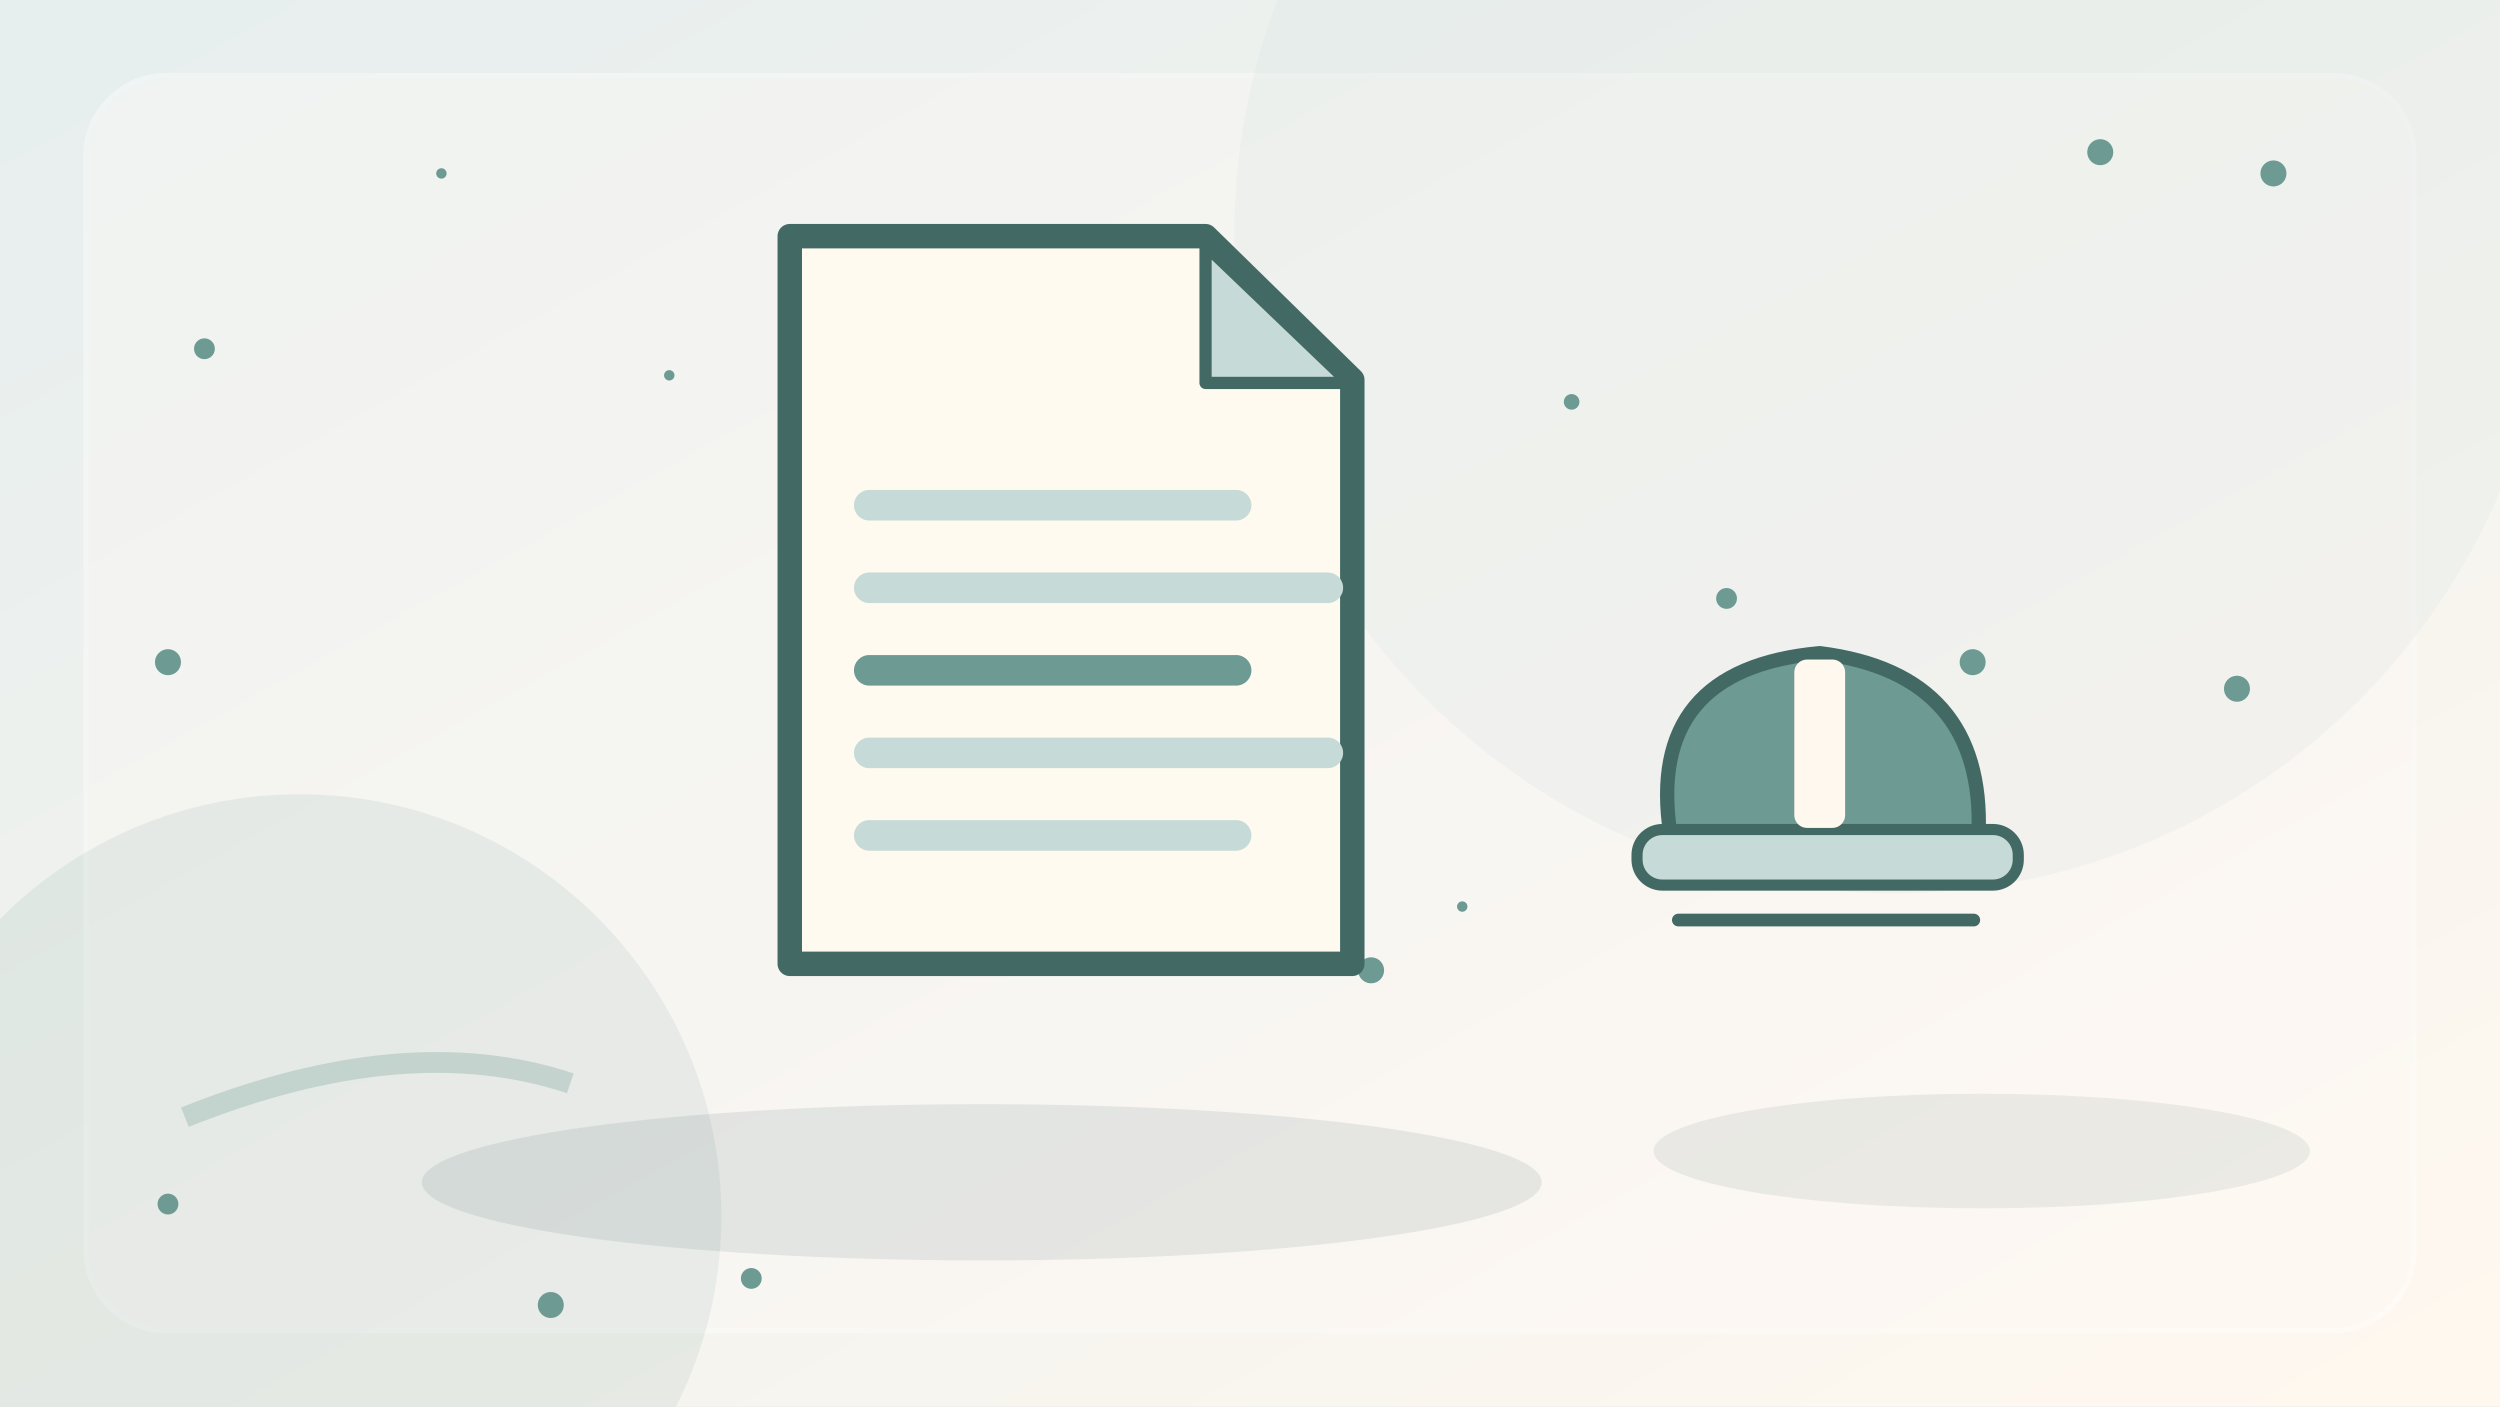
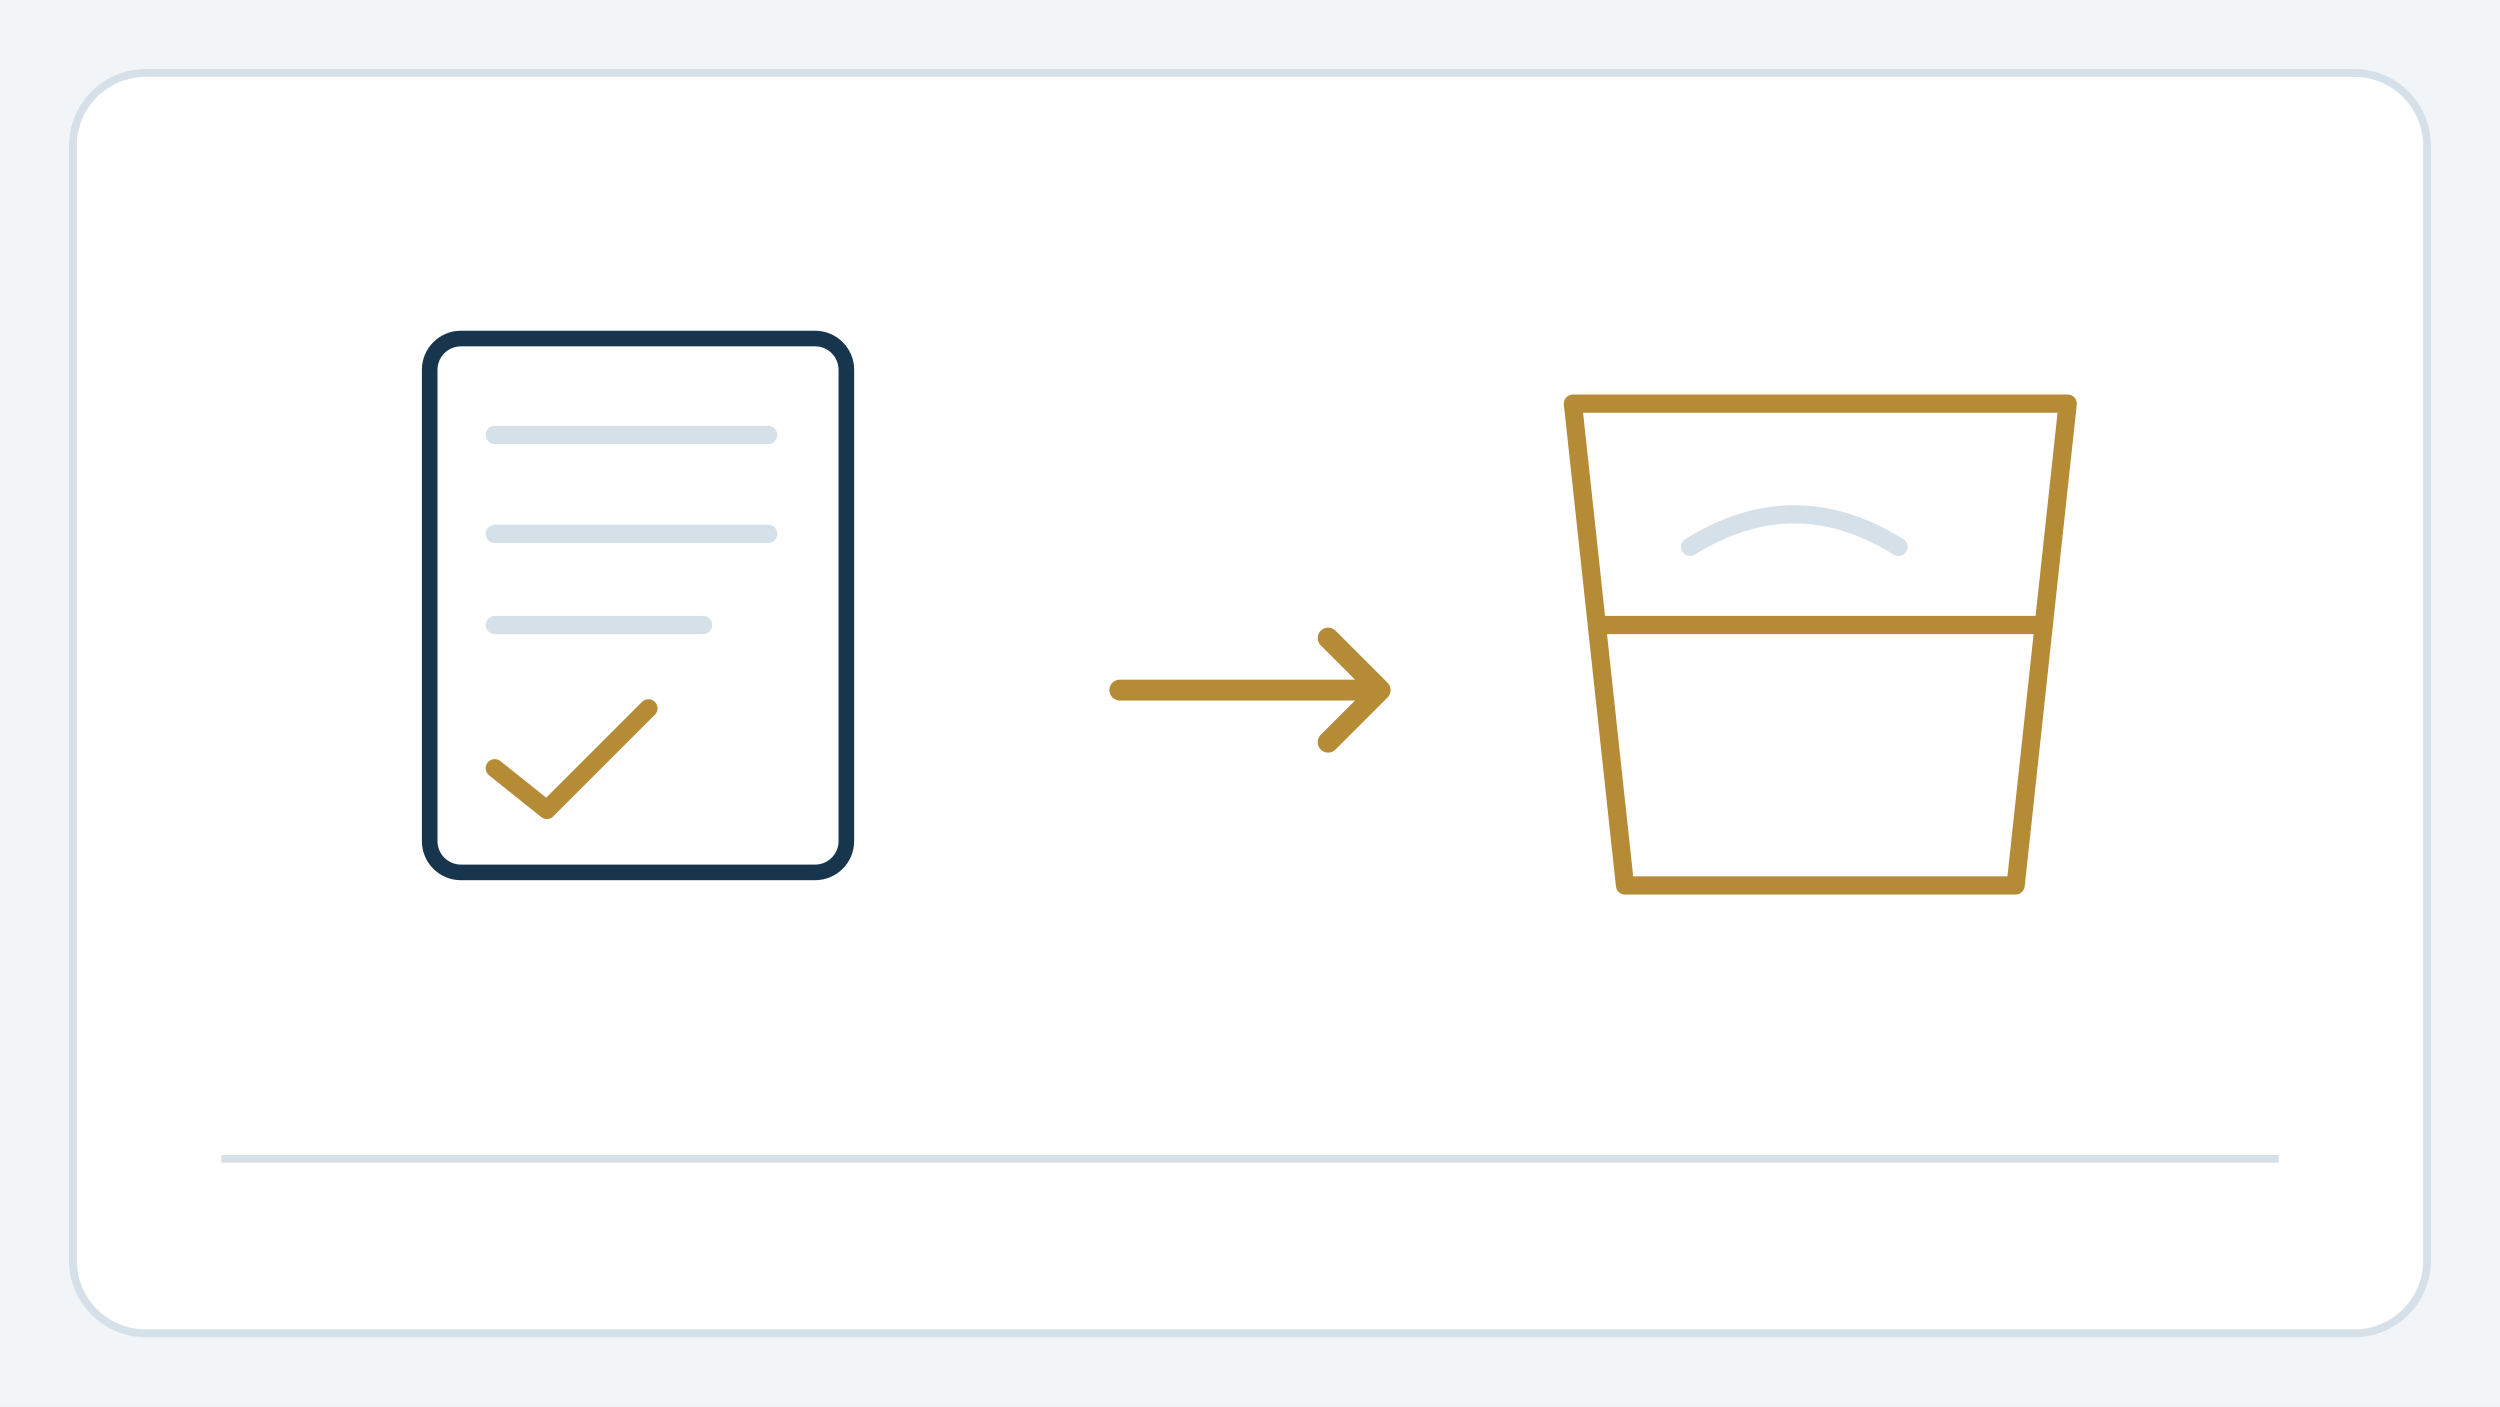
- <svg xmlns="http://www.w3.org/2000/svg" width="960" height="540" viewBox="0 0 960 540" role="img" aria-label="Autorska ilustracja: Protokół z głosem odrębnym">
-   <defs>
-     <linearGradient id="background" x1="0" y1="0" x2="1" y2="1">
-       <stop offset="0" stop-color="#e6eeee" />
-       <stop offset="1" stop-color="#fff8ef" />
-     </linearGradient>
-   </defs>
-   <rect width="960" height="540" fill="url(#background)" />
-   <rect x="33" y="29" width="894" height="482" rx="31" fill="#fffaf7" opacity=".35" stroke="#fff" stroke-width="2" />
-   <circle cx="727" cy="90" r="253" fill="#c6dad7" opacity=".16" />
-   <circle cx="115" cy="467" r="162" fill="#6d9a93" opacity=".12" />
-   <circle cx="64.5" cy="462.36" r="4" fill="#6d9a93" stroke="none" stroke-width="4" />
-   <circle cx="859" cy="264.48" r="5" fill="#6d9a93" stroke="none" stroke-width="4" />
-   <circle cx="806.5" cy="58.44" r="5" fill="#6d9a93" stroke="none" stroke-width="4" />
-   <circle cx="603.5" cy="154.32" r="3" fill="#6d9a93" stroke="none" stroke-width="4" />
-   <circle cx="526.5" cy="372.6" r="5" fill="#6d9a93" stroke="none" stroke-width="4" />
-   <circle cx="64.5" cy="254.28" r="5" fill="#6d9a93" stroke="none" stroke-width="4" />
-   <circle cx="561.5" cy="348.12" r="2" fill="#6d9a93" stroke="none" stroke-width="4" />
-   <circle cx="169.5" cy="66.6" r="2" fill="#6d9a93" stroke="none" stroke-width="4" />
-   <circle cx="257" cy="144.12" r="2" fill="#6d9a93" stroke="none" stroke-width="4" />
-   <circle cx="211.5" cy="501.12" r="5" fill="#6d9a93" stroke="none" stroke-width="4" />
-   <circle cx="873" cy="66.6" r="5" fill="#6d9a93" stroke="none" stroke-width="4" />
-   <circle cx="663" cy="229.8" r="4" fill="#6d9a93" stroke="none" stroke-width="4" />
-   <circle cx="78.5" cy="133.92" r="4" fill="#6d9a93" stroke="none" stroke-width="4" />
-   <circle cx="757.5" cy="254.28" r="5" fill="#6d9a93" stroke="none" stroke-width="4" />
-   <circle cx="288.5" cy="490.92" r="4" fill="#6d9a93" stroke="none" stroke-width="4" />
-   <ellipse cx="377" cy="454" rx="215" ry="30" fill="#436965" opacity=".12" />
-   <ellipse cx="761" cy="442" rx="126" ry="22" fill="#436965" opacity=".10" />
-   <g transform="translate(207 59) scale(1.174)">
-     <path d="M82 27h136l48 47v191H82Z" fill="#fffaf0" stroke="#436965" stroke-width="8" stroke-linejoin="round" stroke-linecap="round" />
-     <path d="M218 30v45h47Z" fill="#c6dad7" stroke="#436965" stroke-width="4" stroke-linejoin="round" stroke-linecap="round" />
-     <rect x="103" y="110" width="130" height="10" rx="5" fill="#c6dad7" stroke="none" stroke-width="4" />
-     <rect x="103" y="137" width="160" height="10" rx="5" fill="#c6dad7" stroke="none" stroke-width="4" />
-     <rect x="103" y="164" width="130" height="10" rx="5" fill="#6d9a93" stroke="none" stroke-width="4" />
-     <rect x="103" y="191" width="160" height="10" rx="5" fill="#c6dad7" stroke="none" stroke-width="4" />
-     <rect x="103" y="218" width="130" height="10" rx="5" fill="#c6dad7" stroke="none" stroke-width="4" />
+ <svg xmlns="http://www.w3.org/2000/svg" width="960" height="540" viewBox="0 0 960 540" role="img" aria-label="Protokół z głosem odrębnym — dokument i naczynie z wodą">
+   <rect width="960" height="540" fill="#f1f5f8" />
+   <rect x="28" y="28" width="904" height="484" rx="28" fill="#fff" stroke="#d6e0e8" stroke-width="3" />
+   <g transform="translate(85 85)">
+     <rect x="80" y="45" width="160" height="205" rx="12" fill="#fff" stroke="#17364d" stroke-width="6" />
+     <path d="M105 82H210 M105 120H210 M105 155H185" fill="none" stroke="#d6e0e8" stroke-width="7" stroke-linecap="round" stroke-linejoin="round" />
+     <path d="M105 210L125 226L164 187" fill="none" stroke="#b68b36" stroke-width="7" stroke-linecap="round" stroke-linejoin="round" />
  </g>
-   <g transform="translate(603 213) scale(0.610)">
-     <path d="M63 176Q47 72 157 62Q261 75 257 176Z" fill="#6d9a93" stroke="#436965" stroke-width="9" stroke-linejoin="round" stroke-linecap="round" />
-     <rect x="42" y="173" width="240" height="35" rx="16" fill="#c6dad7" stroke="#436965" stroke-width="7" />
-     <rect x="141" y="66" width="32" height="106" rx="8" fill="#fff8ef" stroke="none" stroke-width="4" />
-     <path d="M68 230L254 230" stroke="#436965" stroke-width="8" stroke-linecap="round" fill="none" />
+   <g transform="translate(539 85)">
+     <path d="M65 70H255L235 255H85Z M75 155H245" fill="none" stroke="#b68b36" stroke-width="7" stroke-linecap="round" stroke-linejoin="round" />
+     <path d="M110 125Q150 100 190 125" fill="none" stroke="#d6e0e8" stroke-width="7" stroke-linecap="round" stroke-linejoin="round" />
  </g>
-   <path d="M71 429q85-34 148-13" fill="none" stroke="#6d9a93" opacity=".29" stroke-width="8" />
+   <path d="M430 265H530 M510 245L530 265L510 285" fill="none" stroke="#b68b36" stroke-width="8" stroke-linecap="round" stroke-linejoin="round" />
+   <path d="M85 445H875" fill="none" stroke="#d6e0e8" stroke-width="3" />
</svg>
